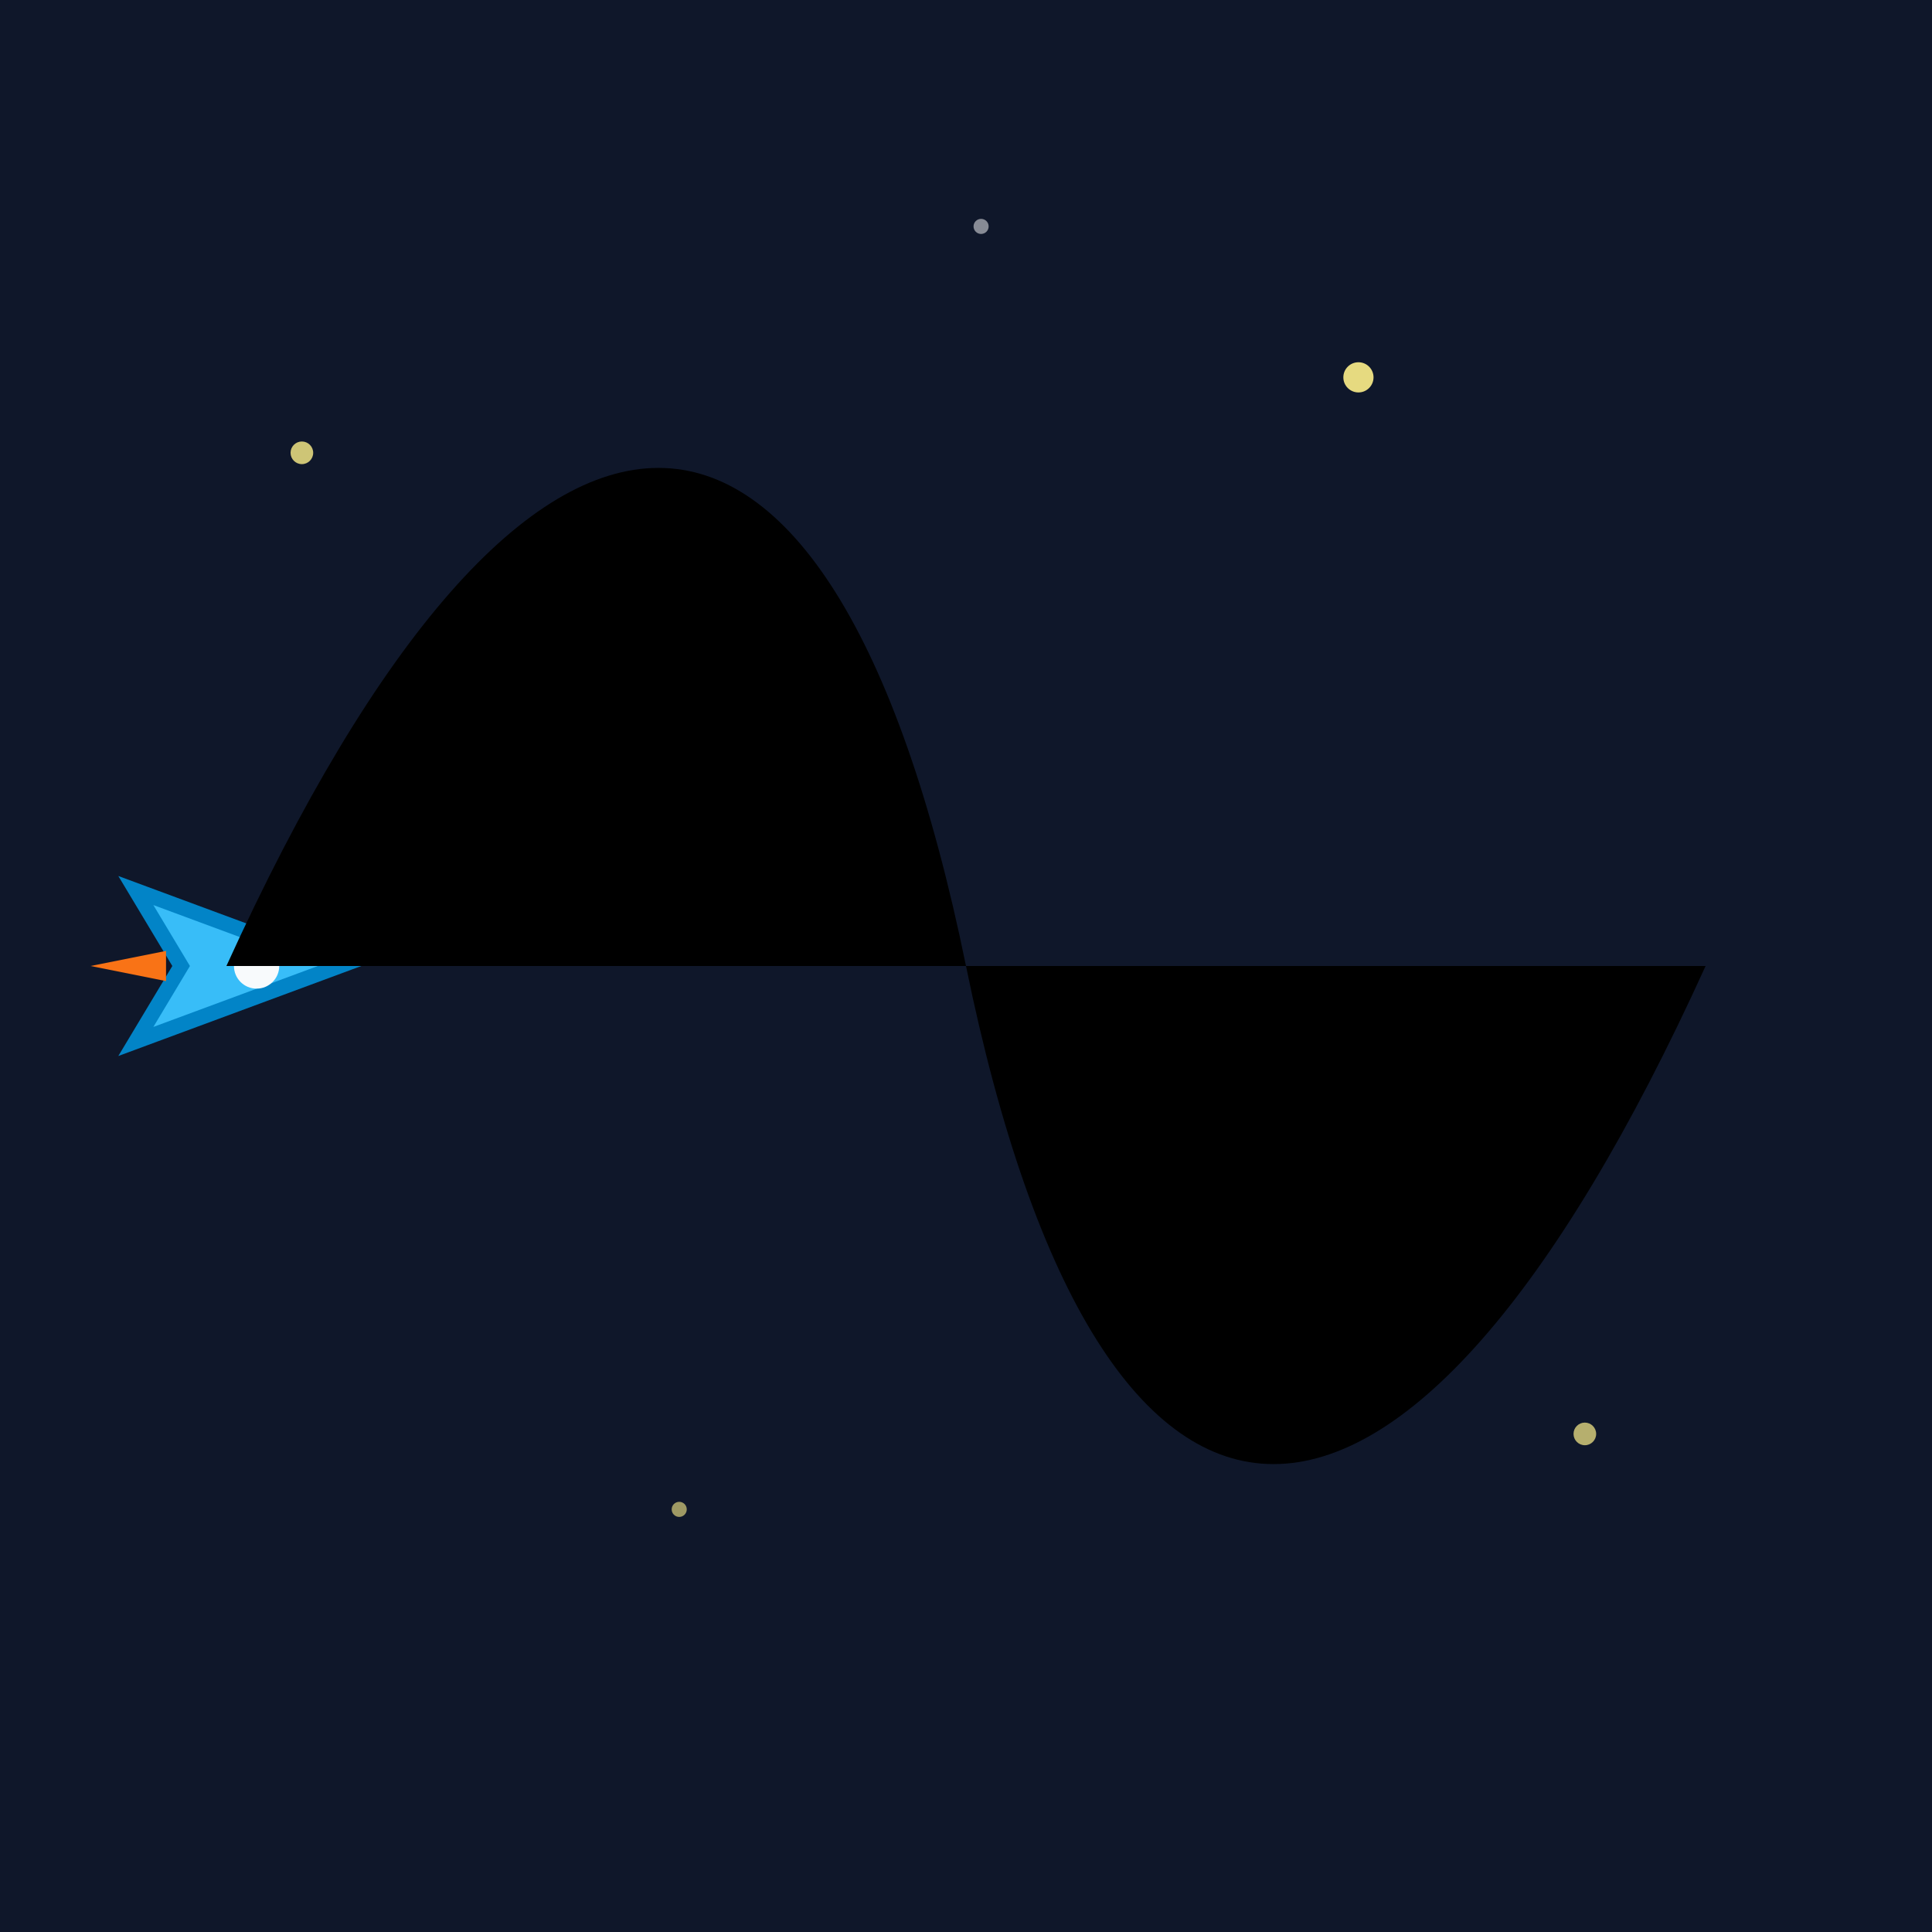
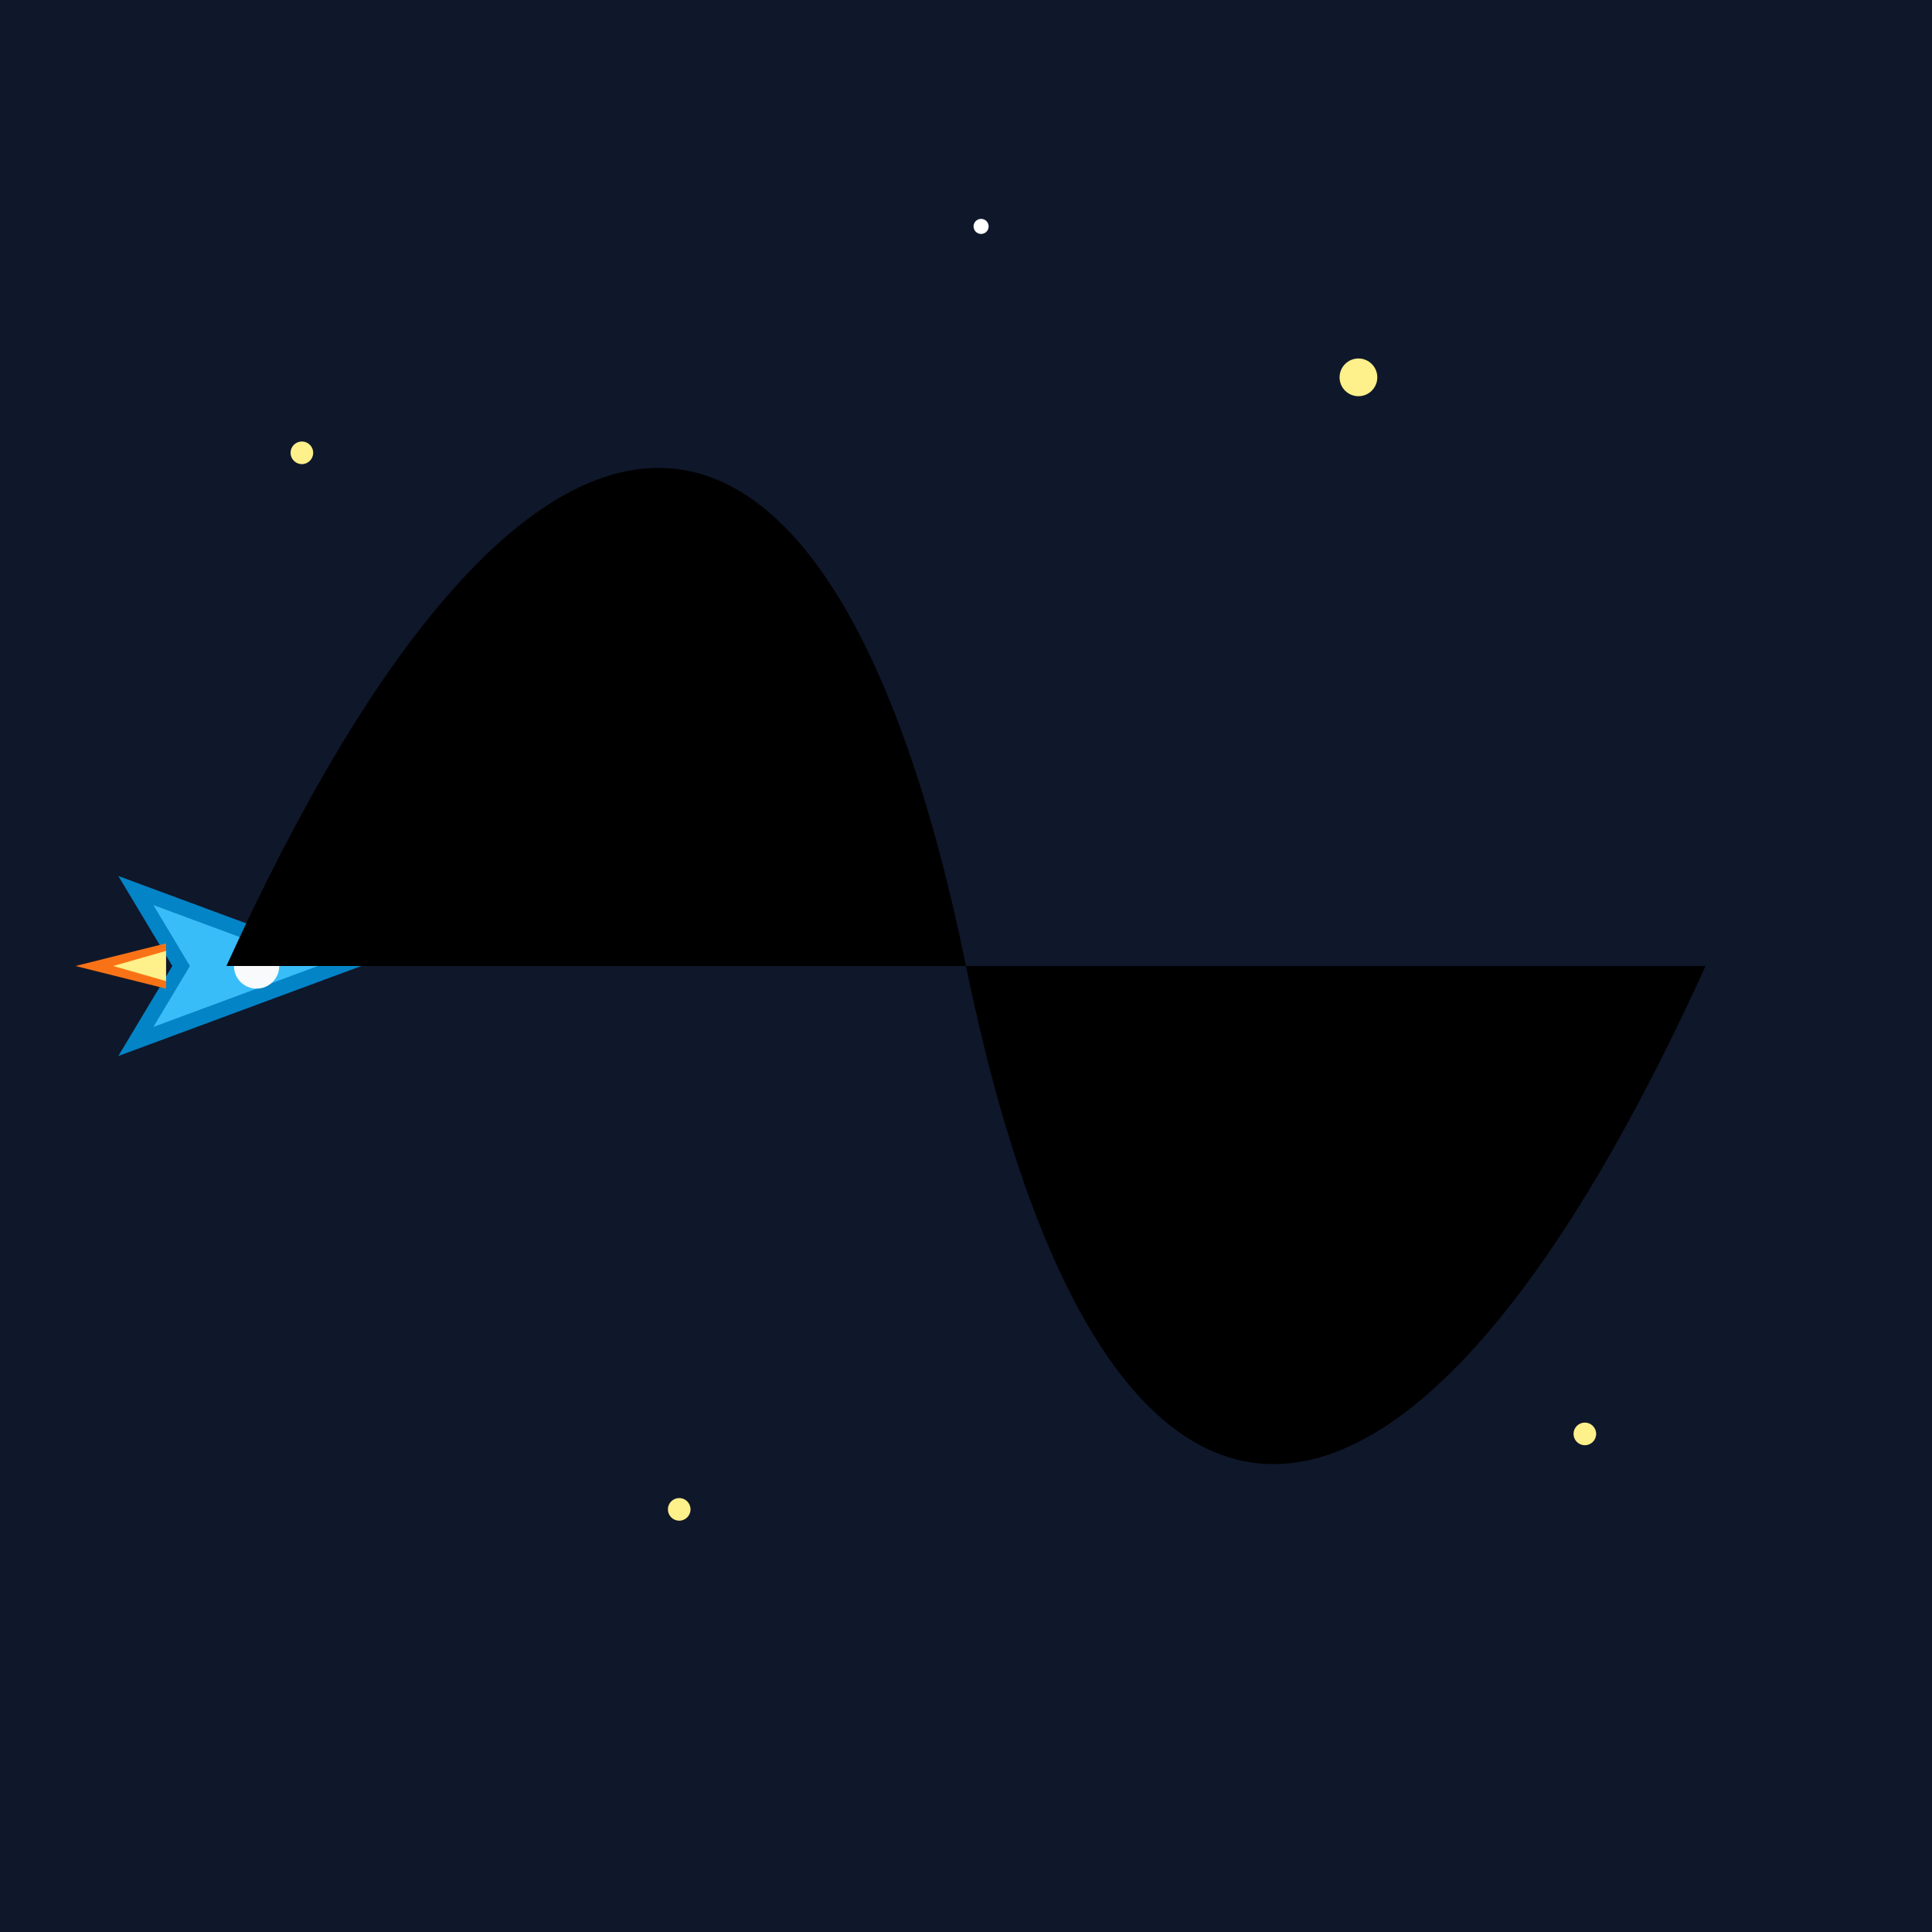
<svg xmlns="http://www.w3.org/2000/svg" width="256" height="256" viewBox="0 0 256 256" version="1.1" id="svg_complex_motion_demo">
  <rect width="256" height="256" fill="#0f172a" id="space_bg" />
-   <circle cx="40" cy="60" r="1.5" fill="#fef08a" opacity="0.8" />
-   <circle cx="180" cy="50" r="2" fill="#fef08a" opacity="0.9" />
-   <circle cx="90" cy="200" r="1" fill="#fef08a" opacity="0.6" />
-   <circle cx="210" cy="190" r="1.5" fill="#fef08a" opacity="0.7" />
-   <circle cx="130" cy="30" r="1" fill="#ffffff" opacity="0.5" />
+   <g id="stars_twinkle">
+     <circle cx="40" cy="60" r="1.5" fill="#fef08a" />
+     <circle cx="210" cy="190" r="1.5" fill="#fef08a" />
+     <circle cx="130" cy="30" r="1" fill="#ffffff" />
+     <path id="twinkle_fade_down" d="M 0,0 L 0,0" />
+     <path id="twinkle_fade_up" d="M 0,0 L 0,0" />
+   </g>
+   <g id="star_blink">
+     <circle cx="180" cy="50" r="2.5" fill="#fef08a" />
+     <path id="strobe_1" d="M 0,0 L 0,0" />
+     <path id="strobe_2" d="M 0,0 L 0,0" />
+     <path id="strobe_3" d="M 0,0 L 0,0" />
+     <path id="strobe_4" d="M 0,0 L 0,0" />
+     <path id="strobe_5" d="M 0,0 L 0,0" />
+   </g>
+   <g id="star_fade_blink">
+     <circle cx="90" cy="200" r="1.5" fill="#fef08a" />
+     <path id="fb_fade" d="M 0,0 L 0,0" />
+     <path id="fb_hide_1" d="M 0,0 L 0,0" />
+     <path id="fb_hide_2" d="M 0,0 L 0,0" />
+     <path id="fb_hide_3" d="M 0,0 L 0,0" />
+   </g>
  <g id="group_shuttle">
    <polygon points="45,128 18,118 24,128 18,138" fill="#38bdf8" stroke="#0284c7" stroke-width="2" />
-     <polygon points="22,126 12,128 22,130" fill="#f97316" />
+     <g id="engine_trail">
+       <polygon points="22,125 10,128 22,131" fill="#f97316" />
+       <polygon points="22,126 15,128 22,130" fill="#fef08a" />
+       <path id="flame_p1_up" d="M 0,0 L 0,0" />
+       <path id="flame_p1_fade_up" d="M 0,0 L 0,0" />
+       <path id="flame_p1_down" d="M 0,0 L 0,0" />
+       <path id="flame_p1_fade_down" d="M 0,0 L 0,0" />
+       <path id="flame_p2_up" d="M 0,0 L 0,0" />
+       <path id="flame_p2_fade_up" d="M 0,0 L 0,0" />
+       <path id="flame_p2_down" d="M 0,0 L 0,0" />
+       <path id="flame_p2_fade_down" d="M 0,0 L 0,0" />
+     </g>
    <circle cx="34" cy="128" r="3" fill="#f8fafc" />
    <path id="flight_path" d="M 30,128 C 70,40 110,40 128,128 C 146,216 186,216 226,128" />
    <path id="barrel_roll" d="M 0,0 L 0,0" />
    <path id="zoom_scale" d="M 0,0 L 0,0" />
  </g>
</svg>
